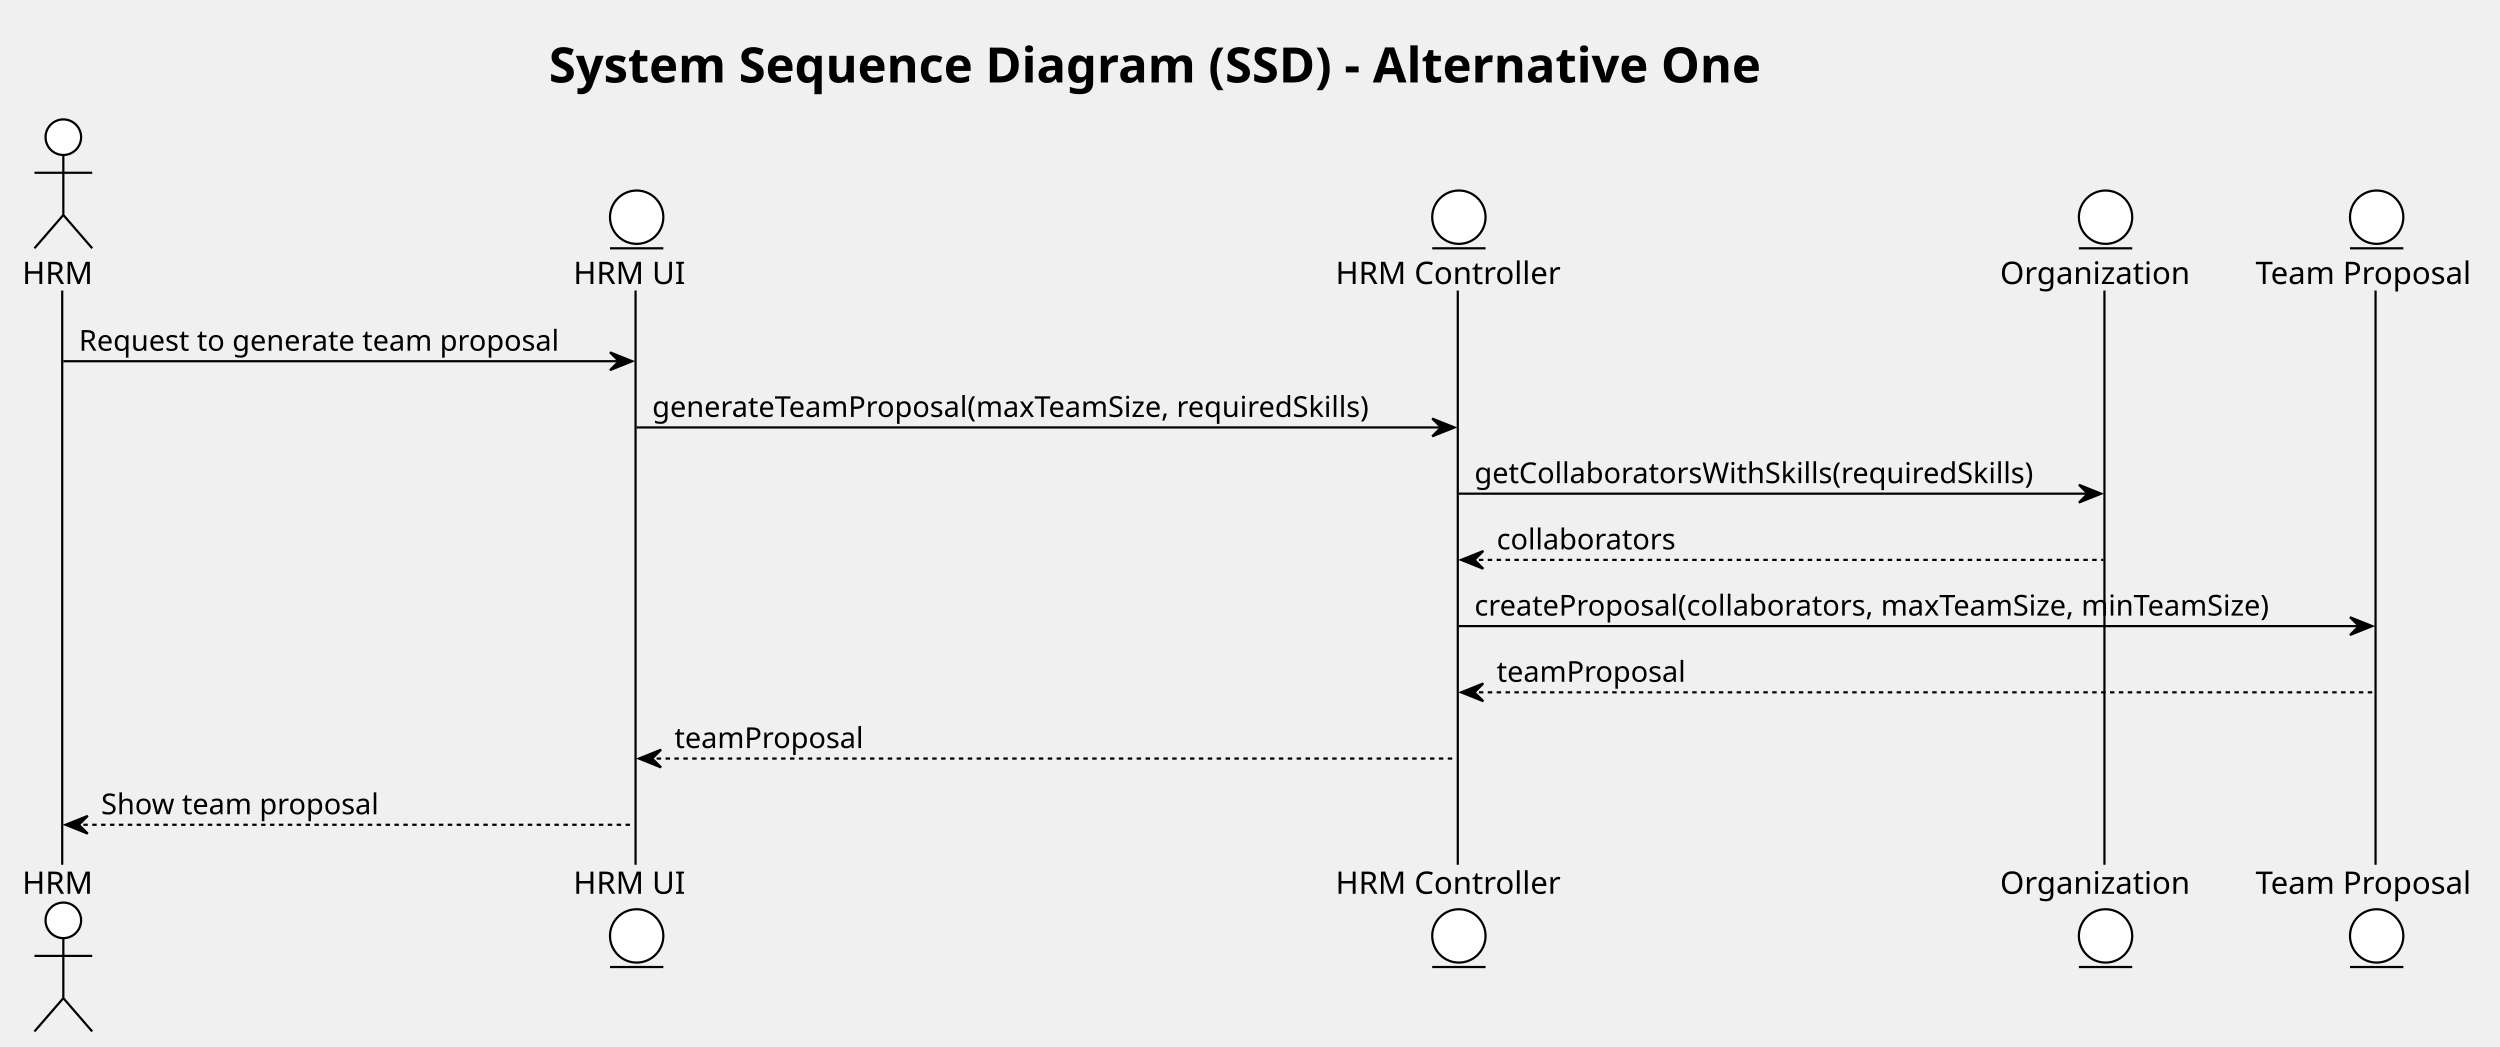
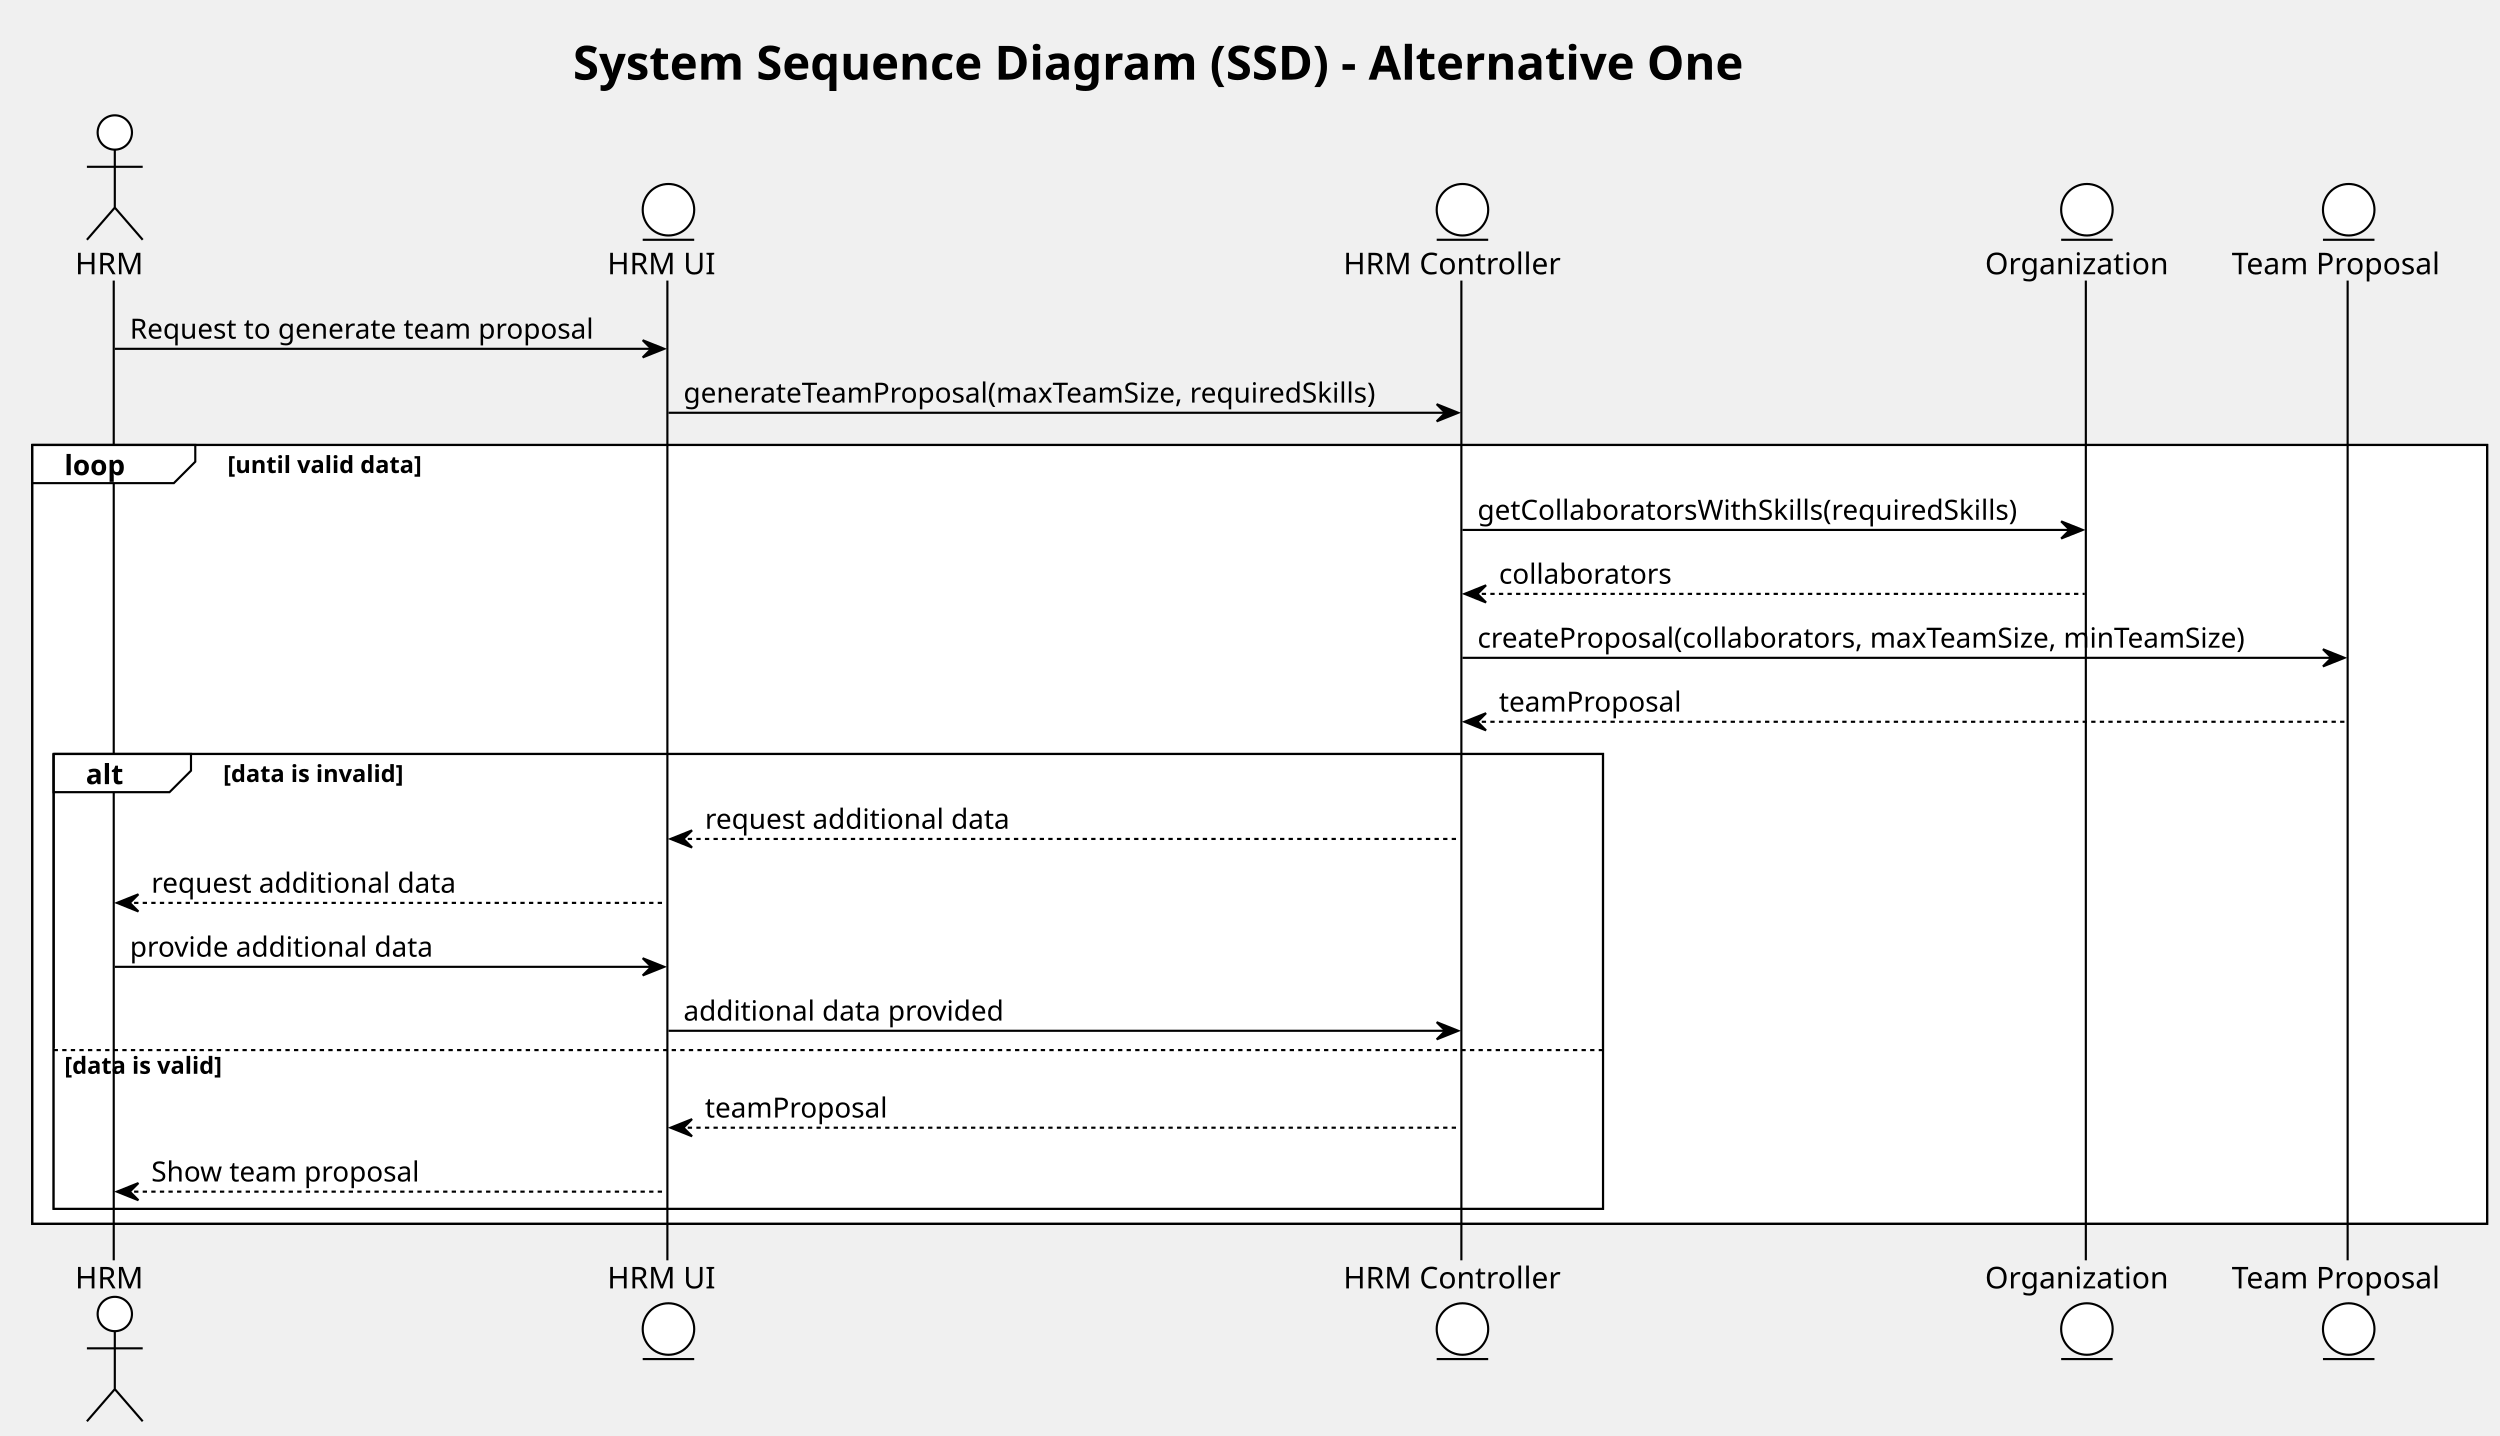
- <svg xmlns="http://www.w3.org/2000/svg" contentStyleType="text/css" height="471px" preserveAspectRatio="none" style="width:1125px;height:471px;background:#FFFFFF;" version="1.1" viewBox="0 0 1125 471" width="1125px" zoomAndPan="magnify">
+ <svg xmlns="http://www.w3.org/2000/svg" contentStyleType="text/css" height="669px" preserveAspectRatio="none" style="width:1165px;height:669px;background:#FFFFFF;" version="1.1" viewBox="0 0 1165 669" width="1165px" zoomAndPan="magnify">
  <defs />
  <g>
-     <text fill="#000000" font-family="Verdana" font-size="22" font-weight="bold" lengthAdjust="spacing" textLength="639" x="247" y="37.118">System Sequence Diagram (SSD) - Alternative One</text>
-     <line style="stroke:#000000;stroke-width:1.0;" x1="28" x2="28" y1="130.752" y2="389.147" />
-     <line style="stroke:#000000;stroke-width:1.0;" x1="286" x2="286" y1="130.752" y2="389.147" />
-     <line style="stroke:#000000;stroke-width:1.0;" x1="656" x2="656" y1="130.752" y2="389.147" />
-     <line style="stroke:#000000;stroke-width:1.0;" x1="947" x2="947" y1="130.752" y2="389.147" />
-     <line style="stroke:#000000;stroke-width:1.0;" x1="1069" x2="1069" y1="130.752" y2="389.147" />
-     <text fill="#000000" font-family="Verdana" font-size="14" lengthAdjust="spacing" textLength="31" x="10" y="127.812">HRM</text>
-     <ellipse cx="28.5" cy="61.737" fill="#FFFFFF" rx="8" ry="8" style="stroke:#000000;stroke-width:1.0;" />
-     <path d="M28.5,69.737 L28.5,96.737 M15.5,77.737 L41.5,77.737 M28.5,96.737 L15.5,111.737 M28.5,96.737 L41.5,111.737 " fill="none" style="stroke:#000000;stroke-width:1.0;" />
-     <text fill="#000000" font-family="Verdana" font-size="14" lengthAdjust="spacing" textLength="31" x="10" y="402.222">HRM</text>
-     <ellipse cx="28.5" cy="414.161" fill="#FFFFFF" rx="8" ry="8" style="stroke:#000000;stroke-width:1.0;" />
-     <path d="M28.5,422.161 L28.5,449.161 M15.5,430.161 L41.5,430.161 M28.5,449.161 L15.5,464.161 M28.5,449.161 L41.5,464.161 " fill="none" style="stroke:#000000;stroke-width:1.0;" />
-     <text fill="#000000" font-family="Verdana" font-size="14" lengthAdjust="spacing" textLength="51" x="258" y="127.812">HRM UI</text>
-     <ellipse cx="286.5" cy="97.737" fill="#FFFFFF" rx="12" ry="12" style="stroke:#000000;stroke-width:1.0;" />
-     <line style="stroke:#000000;stroke-width:1.0;" x1="274.5" x2="298.5" y1="111.737" y2="111.737" />
-     <text fill="#000000" font-family="Verdana" font-size="14" lengthAdjust="spacing" textLength="51" x="258" y="402.222">HRM UI</text>
-     <ellipse cx="286.5" cy="421.161" fill="#FFFFFF" rx="12" ry="12" style="stroke:#000000;stroke-width:1.0;" />
-     <line style="stroke:#000000;stroke-width:1.0;" x1="274.5" x2="298.5" y1="435.161" y2="435.161" />
-     <text fill="#000000" font-family="Verdana" font-size="14" lengthAdjust="spacing" textLength="105" x="601" y="127.812">HRM Controller</text>
-     <ellipse cx="656.5" cy="97.737" fill="#FFFFFF" rx="12" ry="12" style="stroke:#000000;stroke-width:1.0;" />
-     <line style="stroke:#000000;stroke-width:1.0;" x1="644.5" x2="668.5" y1="111.737" y2="111.737" />
-     <text fill="#000000" font-family="Verdana" font-size="14" lengthAdjust="spacing" textLength="105" x="601" y="402.222">HRM Controller</text>
-     <ellipse cx="656.5" cy="421.161" fill="#FFFFFF" rx="12" ry="12" style="stroke:#000000;stroke-width:1.0;" />
-     <line style="stroke:#000000;stroke-width:1.0;" x1="644.5" x2="668.5" y1="435.161" y2="435.161" />
-     <text fill="#000000" font-family="Verdana" font-size="14" lengthAdjust="spacing" textLength="89" x="900" y="127.812">Organization</text>
-     <ellipse cx="947.5" cy="97.737" fill="#FFFFFF" rx="12" ry="12" style="stroke:#000000;stroke-width:1.0;" />
-     <line style="stroke:#000000;stroke-width:1.0;" x1="935.5" x2="959.5" y1="111.737" y2="111.737" />
-     <text fill="#000000" font-family="Verdana" font-size="14" lengthAdjust="spacing" textLength="89" x="900" y="402.222">Organization</text>
-     <ellipse cx="947.5" cy="421.161" fill="#FFFFFF" rx="12" ry="12" style="stroke:#000000;stroke-width:1.0;" />
-     <line style="stroke:#000000;stroke-width:1.0;" x1="935.5" x2="959.5" y1="435.161" y2="435.161" />
-     <text fill="#000000" font-family="Verdana" font-size="14" lengthAdjust="spacing" textLength="103" x="1015" y="127.812">Team Proposal</text>
-     <ellipse cx="1069.5" cy="97.737" fill="#FFFFFF" rx="12" ry="12" style="stroke:#000000;stroke-width:1.0;" />
-     <line style="stroke:#000000;stroke-width:1.0;" x1="1057.5" x2="1081.5" y1="111.737" y2="111.737" />
-     <text fill="#000000" font-family="Verdana" font-size="14" lengthAdjust="spacing" textLength="103" x="1015" y="402.222">Team Proposal</text>
-     <ellipse cx="1069.5" cy="421.161" fill="#FFFFFF" rx="12" ry="12" style="stroke:#000000;stroke-width:1.0;" />
-     <line style="stroke:#000000;stroke-width:1.0;" x1="1057.5" x2="1081.5" y1="435.161" y2="435.161" />
-     <polygon fill="#000000" points="274.5,158.551,284.5,162.551,274.5,166.551,278.5,162.551" style="stroke:#000000;stroke-width:1.0;" />
-     <line style="stroke:#000000;stroke-width:1.0;" x1="28.5" x2="280.5" y1="162.551" y2="162.551" />
-     <text fill="#000000" font-family="Verdana" font-size="13" lengthAdjust="spacing" textLength="234" x="35.5" y="157.822">Request to generate team proposal</text>
-     <polygon fill="#000000" points="644.5,188.351,654.5,192.351,644.5,196.351,648.5,192.351" style="stroke:#000000;stroke-width:1.0;" />
-     <line style="stroke:#000000;stroke-width:1.0;" x1="286.5" x2="650.5" y1="192.351" y2="192.351" />
-     <text fill="#000000" font-family="Verdana" font-size="13" lengthAdjust="spacing" textLength="346" x="293.5" y="187.621">generateTeamProposal(maxTeamSize, requiredSkills)</text>
-     <polygon fill="#000000" points="935.5,218.15,945.5,222.15,935.5,226.15,939.5,222.15" style="stroke:#000000;stroke-width:1.0;" />
-     <line style="stroke:#000000;stroke-width:1.0;" x1="656.5" x2="941.5" y1="222.15" y2="222.15" />
-     <text fill="#000000" font-family="Verdana" font-size="13" lengthAdjust="spacing" textLength="267" x="663.5" y="217.42">getCollaboratorsWithSkills(requiredSkills)</text>
-     <polygon fill="#000000" points="667.5,247.949,657.5,251.949,667.5,255.949,663.5,251.949" style="stroke:#000000;stroke-width:1.0;" />
-     <line style="stroke:#000000;stroke-width:1.0;stroke-dasharray:2.0,2.0;" x1="661.5" x2="946.5" y1="251.949" y2="251.949" />
-     <text fill="#000000" font-family="Verdana" font-size="13" lengthAdjust="spacing" textLength="85" x="673.5" y="247.22">collaborators</text>
-     <polygon fill="#000000" points="1057.5,277.748,1067.5,281.748,1057.5,285.748,1061.5,281.748" style="stroke:#000000;stroke-width:1.0;" />
-     <line style="stroke:#000000;stroke-width:1.0;" x1="656.5" x2="1063.5" y1="281.748" y2="281.748" />
-     <text fill="#000000" font-family="Verdana" font-size="13" lengthAdjust="spacing" textLength="389" x="663.5" y="277.019">createProposal(collaborators, maxTeamSize, minTeamSize)</text>
-     <polygon fill="#000000" points="667.5,307.548,657.5,311.548,667.5,315.548,663.5,311.548" style="stroke:#000000;stroke-width:1.0;" />
-     <line style="stroke:#000000;stroke-width:1.0;stroke-dasharray:2.0,2.0;" x1="661.5" x2="1068.5" y1="311.548" y2="311.548" />
-     <text fill="#000000" font-family="Verdana" font-size="13" lengthAdjust="spacing" textLength="88" x="673.5" y="306.818">teamProposal</text>
-     <polygon fill="#000000" points="297.5,337.347,287.5,341.347,297.5,345.347,293.5,341.347" style="stroke:#000000;stroke-width:1.0;" />
-     <line style="stroke:#000000;stroke-width:1.0;stroke-dasharray:2.0,2.0;" x1="291.5" x2="655.5" y1="341.347" y2="341.347" />
-     <text fill="#000000" font-family="Verdana" font-size="13" lengthAdjust="spacing" textLength="88" x="303.5" y="336.618">teamProposal</text>
-     <polygon fill="#000000" points="39.5,367.147,29.5,371.147,39.5,375.147,35.5,371.147" style="stroke:#000000;stroke-width:1.0;" />
-     <line style="stroke:#000000;stroke-width:1.0;stroke-dasharray:2.0,2.0;" x1="33.5" x2="285.5" y1="371.147" y2="371.147" />
-     <text fill="#000000" font-family="Verdana" font-size="13" lengthAdjust="spacing" textLength="134" x="45.5" y="366.417">Show team proposal</text>
+     <text fill="#000000" font-family="Verdana" font-size="22" font-weight="bold" lengthAdjust="spacing" textLength="639" x="267" y="37.118">System Sequence Diagram (SSD) - Alternative One</text>
+     <rect fill="#FFFFFF" height="362.96" style="stroke:#000000;stroke-width:1.0;" width="1144" x="15" y="207.351" />
+     <rect fill="#FFFFFF" height="211.964" style="stroke:#000000;stroke-width:1.0;" width="722" x="25" y="351.347" />
+     <rect fill="#FFFFFF" height="74.967" style="stroke:none;stroke-width:1.0;" width="722" x="25" y="488.344" />
+     <line style="stroke:#000000;stroke-width:1.0;" x1="53" x2="53" y1="130.752" y2="587.311" />
+     <line style="stroke:#000000;stroke-width:1.0;" x1="311" x2="311" y1="130.752" y2="587.311" />
+     <line style="stroke:#000000;stroke-width:1.0;" x1="681" x2="681" y1="130.752" y2="587.311" />
+     <line style="stroke:#000000;stroke-width:1.0;" x1="972" x2="972" y1="130.752" y2="587.311" />
+     <line style="stroke:#000000;stroke-width:1.0;" x1="1094" x2="1094" y1="130.752" y2="587.311" />
+     <text fill="#000000" font-family="Verdana" font-size="14" lengthAdjust="spacing" textLength="31" x="35" y="127.812">HRM</text>
+     <ellipse cx="53.5" cy="61.737" fill="#FFFFFF" rx="8" ry="8" style="stroke:#000000;stroke-width:1.0;" />
+     <path d="M53.5,69.737 L53.5,96.737 M40.5,77.737 L66.5,77.737 M53.5,96.737 L40.5,111.737 M53.5,96.737 L66.5,111.737 " fill="none" style="stroke:#000000;stroke-width:1.0;" />
+     <text fill="#000000" font-family="Verdana" font-size="14" lengthAdjust="spacing" textLength="31" x="35" y="600.386">HRM</text>
+     <ellipse cx="53.5" cy="612.326" fill="#FFFFFF" rx="8" ry="8" style="stroke:#000000;stroke-width:1.0;" />
+     <path d="M53.5,620.326 L53.5,647.326 M40.5,628.326 L66.5,628.326 M53.5,647.326 L40.5,662.326 M53.5,647.326 L66.5,662.326 " fill="none" style="stroke:#000000;stroke-width:1.0;" />
+     <text fill="#000000" font-family="Verdana" font-size="14" lengthAdjust="spacing" textLength="51" x="283" y="127.812">HRM UI</text>
+     <ellipse cx="311.5" cy="97.737" fill="#FFFFFF" rx="12" ry="12" style="stroke:#000000;stroke-width:1.0;" />
+     <line style="stroke:#000000;stroke-width:1.0;" x1="299.5" x2="323.5" y1="111.737" y2="111.737" />
+     <text fill="#000000" font-family="Verdana" font-size="14" lengthAdjust="spacing" textLength="51" x="283" y="600.386">HRM UI</text>
+     <ellipse cx="311.5" cy="619.326" fill="#FFFFFF" rx="12" ry="12" style="stroke:#000000;stroke-width:1.0;" />
+     <line style="stroke:#000000;stroke-width:1.0;" x1="299.5" x2="323.5" y1="633.326" y2="633.326" />
+     <text fill="#000000" font-family="Verdana" font-size="14" lengthAdjust="spacing" textLength="105" x="626" y="127.812">HRM Controller</text>
+     <ellipse cx="681.5" cy="97.737" fill="#FFFFFF" rx="12" ry="12" style="stroke:#000000;stroke-width:1.0;" />
+     <line style="stroke:#000000;stroke-width:1.0;" x1="669.5" x2="693.5" y1="111.737" y2="111.737" />
+     <text fill="#000000" font-family="Verdana" font-size="14" lengthAdjust="spacing" textLength="105" x="626" y="600.386">HRM Controller</text>
+     <ellipse cx="681.5" cy="619.326" fill="#FFFFFF" rx="12" ry="12" style="stroke:#000000;stroke-width:1.0;" />
+     <line style="stroke:#000000;stroke-width:1.0;" x1="669.5" x2="693.5" y1="633.326" y2="633.326" />
+     <text fill="#000000" font-family="Verdana" font-size="14" lengthAdjust="spacing" textLength="89" x="925" y="127.812">Organization</text>
+     <ellipse cx="972.5" cy="97.737" fill="#FFFFFF" rx="12" ry="12" style="stroke:#000000;stroke-width:1.0;" />
+     <line style="stroke:#000000;stroke-width:1.0;" x1="960.5" x2="984.5" y1="111.737" y2="111.737" />
+     <text fill="#000000" font-family="Verdana" font-size="14" lengthAdjust="spacing" textLength="89" x="925" y="600.386">Organization</text>
+     <ellipse cx="972.5" cy="619.326" fill="#FFFFFF" rx="12" ry="12" style="stroke:#000000;stroke-width:1.0;" />
+     <line style="stroke:#000000;stroke-width:1.0;" x1="960.5" x2="984.5" y1="633.326" y2="633.326" />
+     <text fill="#000000" font-family="Verdana" font-size="14" lengthAdjust="spacing" textLength="103" x="1040" y="127.812">Team Proposal</text>
+     <ellipse cx="1094.5" cy="97.737" fill="#FFFFFF" rx="12" ry="12" style="stroke:#000000;stroke-width:1.0;" />
+     <line style="stroke:#000000;stroke-width:1.0;" x1="1082.5" x2="1106.5" y1="111.737" y2="111.737" />
+     <text fill="#000000" font-family="Verdana" font-size="14" lengthAdjust="spacing" textLength="103" x="1040" y="600.386">Team Proposal</text>
+     <ellipse cx="1094.5" cy="619.326" fill="#FFFFFF" rx="12" ry="12" style="stroke:#000000;stroke-width:1.0;" />
+     <line style="stroke:#000000;stroke-width:1.0;" x1="1082.5" x2="1106.5" y1="633.326" y2="633.326" />
+     <polygon fill="#000000" points="299.5,158.551,309.5,162.551,299.5,166.551,303.5,162.551" style="stroke:#000000;stroke-width:1.0;" />
+     <line style="stroke:#000000;stroke-width:1.0;" x1="53.5" x2="305.5" y1="162.551" y2="162.551" />
+     <text fill="#000000" font-family="Verdana" font-size="13" lengthAdjust="spacing" textLength="234" x="60.5" y="157.822">Request to generate team proposal</text>
+     <polygon fill="#000000" points="669.5,188.351,679.5,192.351,669.5,196.351,673.5,192.351" style="stroke:#000000;stroke-width:1.0;" />
+     <line style="stroke:#000000;stroke-width:1.0;" x1="311.5" x2="675.5" y1="192.351" y2="192.351" />
+     <text fill="#000000" font-family="Verdana" font-size="13" lengthAdjust="spacing" textLength="346" x="318.5" y="187.621">generateTeamProposal(maxTeamSize, requiredSkills)</text>
+     <path d="M15,207.351 L91,207.351 L91,215.15 L81,225.15 L15,225.15 L15,207.351 " fill="#FFFFFF" style="stroke:#000000;stroke-width:1.0;" />
+     <rect fill="none" height="362.96" style="stroke:#000000;stroke-width:1.0;" width="1144" x="15" y="207.351" />
+     <text fill="#000000" font-family="Verdana" font-size="13" font-weight="bold" lengthAdjust="spacing" textLength="31" x="30" y="221.42">loop</text>
+     <text fill="#000000" font-family="Verdana" font-size="11" font-weight="bold" lengthAdjust="spacing" textLength="110" x="106" y="220.41">[until valid data]</text>
+     <polygon fill="#000000" points="960.5,242.949,970.5,246.949,960.5,250.949,964.5,246.949" style="stroke:#000000;stroke-width:1.0;" />
+     <line style="stroke:#000000;stroke-width:1.0;" x1="681.5" x2="966.5" y1="246.949" y2="246.949" />
+     <text fill="#000000" font-family="Verdana" font-size="13" lengthAdjust="spacing" textLength="267" x="688.5" y="242.22">getCollaboratorsWithSkills(requiredSkills)</text>
+     <polygon fill="#000000" points="692.5,272.748,682.5,276.748,692.5,280.748,688.5,276.748" style="stroke:#000000;stroke-width:1.0;" />
+     <line style="stroke:#000000;stroke-width:1.0;stroke-dasharray:2.0,2.0;" x1="686.5" x2="971.5" y1="276.748" y2="276.748" />
+     <text fill="#000000" font-family="Verdana" font-size="13" lengthAdjust="spacing" textLength="85" x="698.5" y="272.019">collaborators</text>
+     <polygon fill="#000000" points="1082.5,302.548,1092.5,306.548,1082.5,310.548,1086.5,306.548" style="stroke:#000000;stroke-width:1.0;" />
+     <line style="stroke:#000000;stroke-width:1.0;" x1="681.5" x2="1088.5" y1="306.548" y2="306.548" />
+     <text fill="#000000" font-family="Verdana" font-size="13" lengthAdjust="spacing" textLength="389" x="688.5" y="301.818">createProposal(collaborators, maxTeamSize, minTeamSize)</text>
+     <polygon fill="#000000" points="692.5,332.347,682.5,336.347,692.5,340.347,688.5,336.347" style="stroke:#000000;stroke-width:1.0;" />
+     <line style="stroke:#000000;stroke-width:1.0;stroke-dasharray:2.0,2.0;" x1="686.5" x2="1093.5" y1="336.347" y2="336.347" />
+     <text fill="#000000" font-family="Verdana" font-size="13" lengthAdjust="spacing" textLength="88" x="698.5" y="331.618">teamProposal</text>
+     <path d="M25,351.347 L89,351.347 L89,359.147 L79,369.147 L25,369.147 L25,351.347 " fill="#FFFFFF" style="stroke:#000000;stroke-width:1.0;" />
+     <rect fill="none" height="211.964" style="stroke:#000000;stroke-width:1.0;" width="722" x="25" y="351.347" />
+     <text fill="#000000" font-family="Verdana" font-size="13" font-weight="bold" lengthAdjust="spacing" textLength="19" x="40" y="365.417">alt</text>
+     <text fill="#000000" font-family="Verdana" font-size="11" font-weight="bold" lengthAdjust="spacing" textLength="104" x="104" y="364.406">[data is invalid]</text>
+     <polygon fill="#000000" points="322.5,386.946,312.5,390.946,322.5,394.946,318.5,390.946" style="stroke:#000000;stroke-width:1.0;" />
+     <line style="stroke:#000000;stroke-width:1.0;stroke-dasharray:2.0,2.0;" x1="316.5" x2="680.5" y1="390.946" y2="390.946" />
+     <text fill="#000000" font-family="Verdana" font-size="13" lengthAdjust="spacing" textLength="153" x="328.5" y="386.216">request additional data</text>
+     <polygon fill="#000000" points="64.5,416.745,54.5,420.745,64.5,424.745,60.5,420.745" style="stroke:#000000;stroke-width:1.0;" />
+     <line style="stroke:#000000;stroke-width:1.0;stroke-dasharray:2.0,2.0;" x1="58.5" x2="310.5" y1="420.745" y2="420.745" />
+     <text fill="#000000" font-family="Verdana" font-size="13" lengthAdjust="spacing" textLength="153" x="70.5" y="416.016">request additional data</text>
+     <polygon fill="#000000" points="299.5,446.544,309.5,450.544,299.5,454.544,303.5,450.544" style="stroke:#000000;stroke-width:1.0;" />
+     <line style="stroke:#000000;stroke-width:1.0;" x1="53.5" x2="305.5" y1="450.544" y2="450.544" />
+     <text fill="#000000" font-family="Verdana" font-size="13" lengthAdjust="spacing" textLength="151" x="60.5" y="445.815">provide additional data</text>
+     <polygon fill="#000000" points="669.5,476.344,679.5,480.344,669.5,484.344,673.5,480.344" style="stroke:#000000;stroke-width:1.0;" />
+     <line style="stroke:#000000;stroke-width:1.0;" x1="311.5" x2="675.5" y1="480.344" y2="480.344" />
+     <text fill="#000000" font-family="Verdana" font-size="13" lengthAdjust="spacing" textLength="159" x="318.5" y="475.614">additional data provided</text>
+     <line style="stroke:#000000;stroke-width:1.0;stroke-dasharray:2.0,2.0;" x1="25" x2="747" y1="489.344" y2="489.344" />
+     <text fill="#000000" font-family="Verdana" font-size="11" font-weight="bold" lengthAdjust="spacing" textLength="92" x="30" y="500.403">[data is valid]</text>
+     <polygon fill="#000000" points="322.5,521.512,312.5,525.512,322.5,529.512,318.5,525.512" style="stroke:#000000;stroke-width:1.0;" />
+     <line style="stroke:#000000;stroke-width:1.0;stroke-dasharray:2.0,2.0;" x1="316.5" x2="680.5" y1="525.512" y2="525.512" />
+     <text fill="#000000" font-family="Verdana" font-size="13" lengthAdjust="spacing" textLength="88" x="328.5" y="520.782">teamProposal</text>
+     <polygon fill="#000000" points="64.5,551.311,54.5,555.311,64.5,559.311,60.5,555.311" style="stroke:#000000;stroke-width:1.0;" />
+     <line style="stroke:#000000;stroke-width:1.0;stroke-dasharray:2.0,2.0;" x1="58.5" x2="310.5" y1="555.311" y2="555.311" />
+     <text fill="#000000" font-family="Verdana" font-size="13" lengthAdjust="spacing" textLength="134" x="70.5" y="550.582">Show team proposal</text>
  </g>
</svg>
